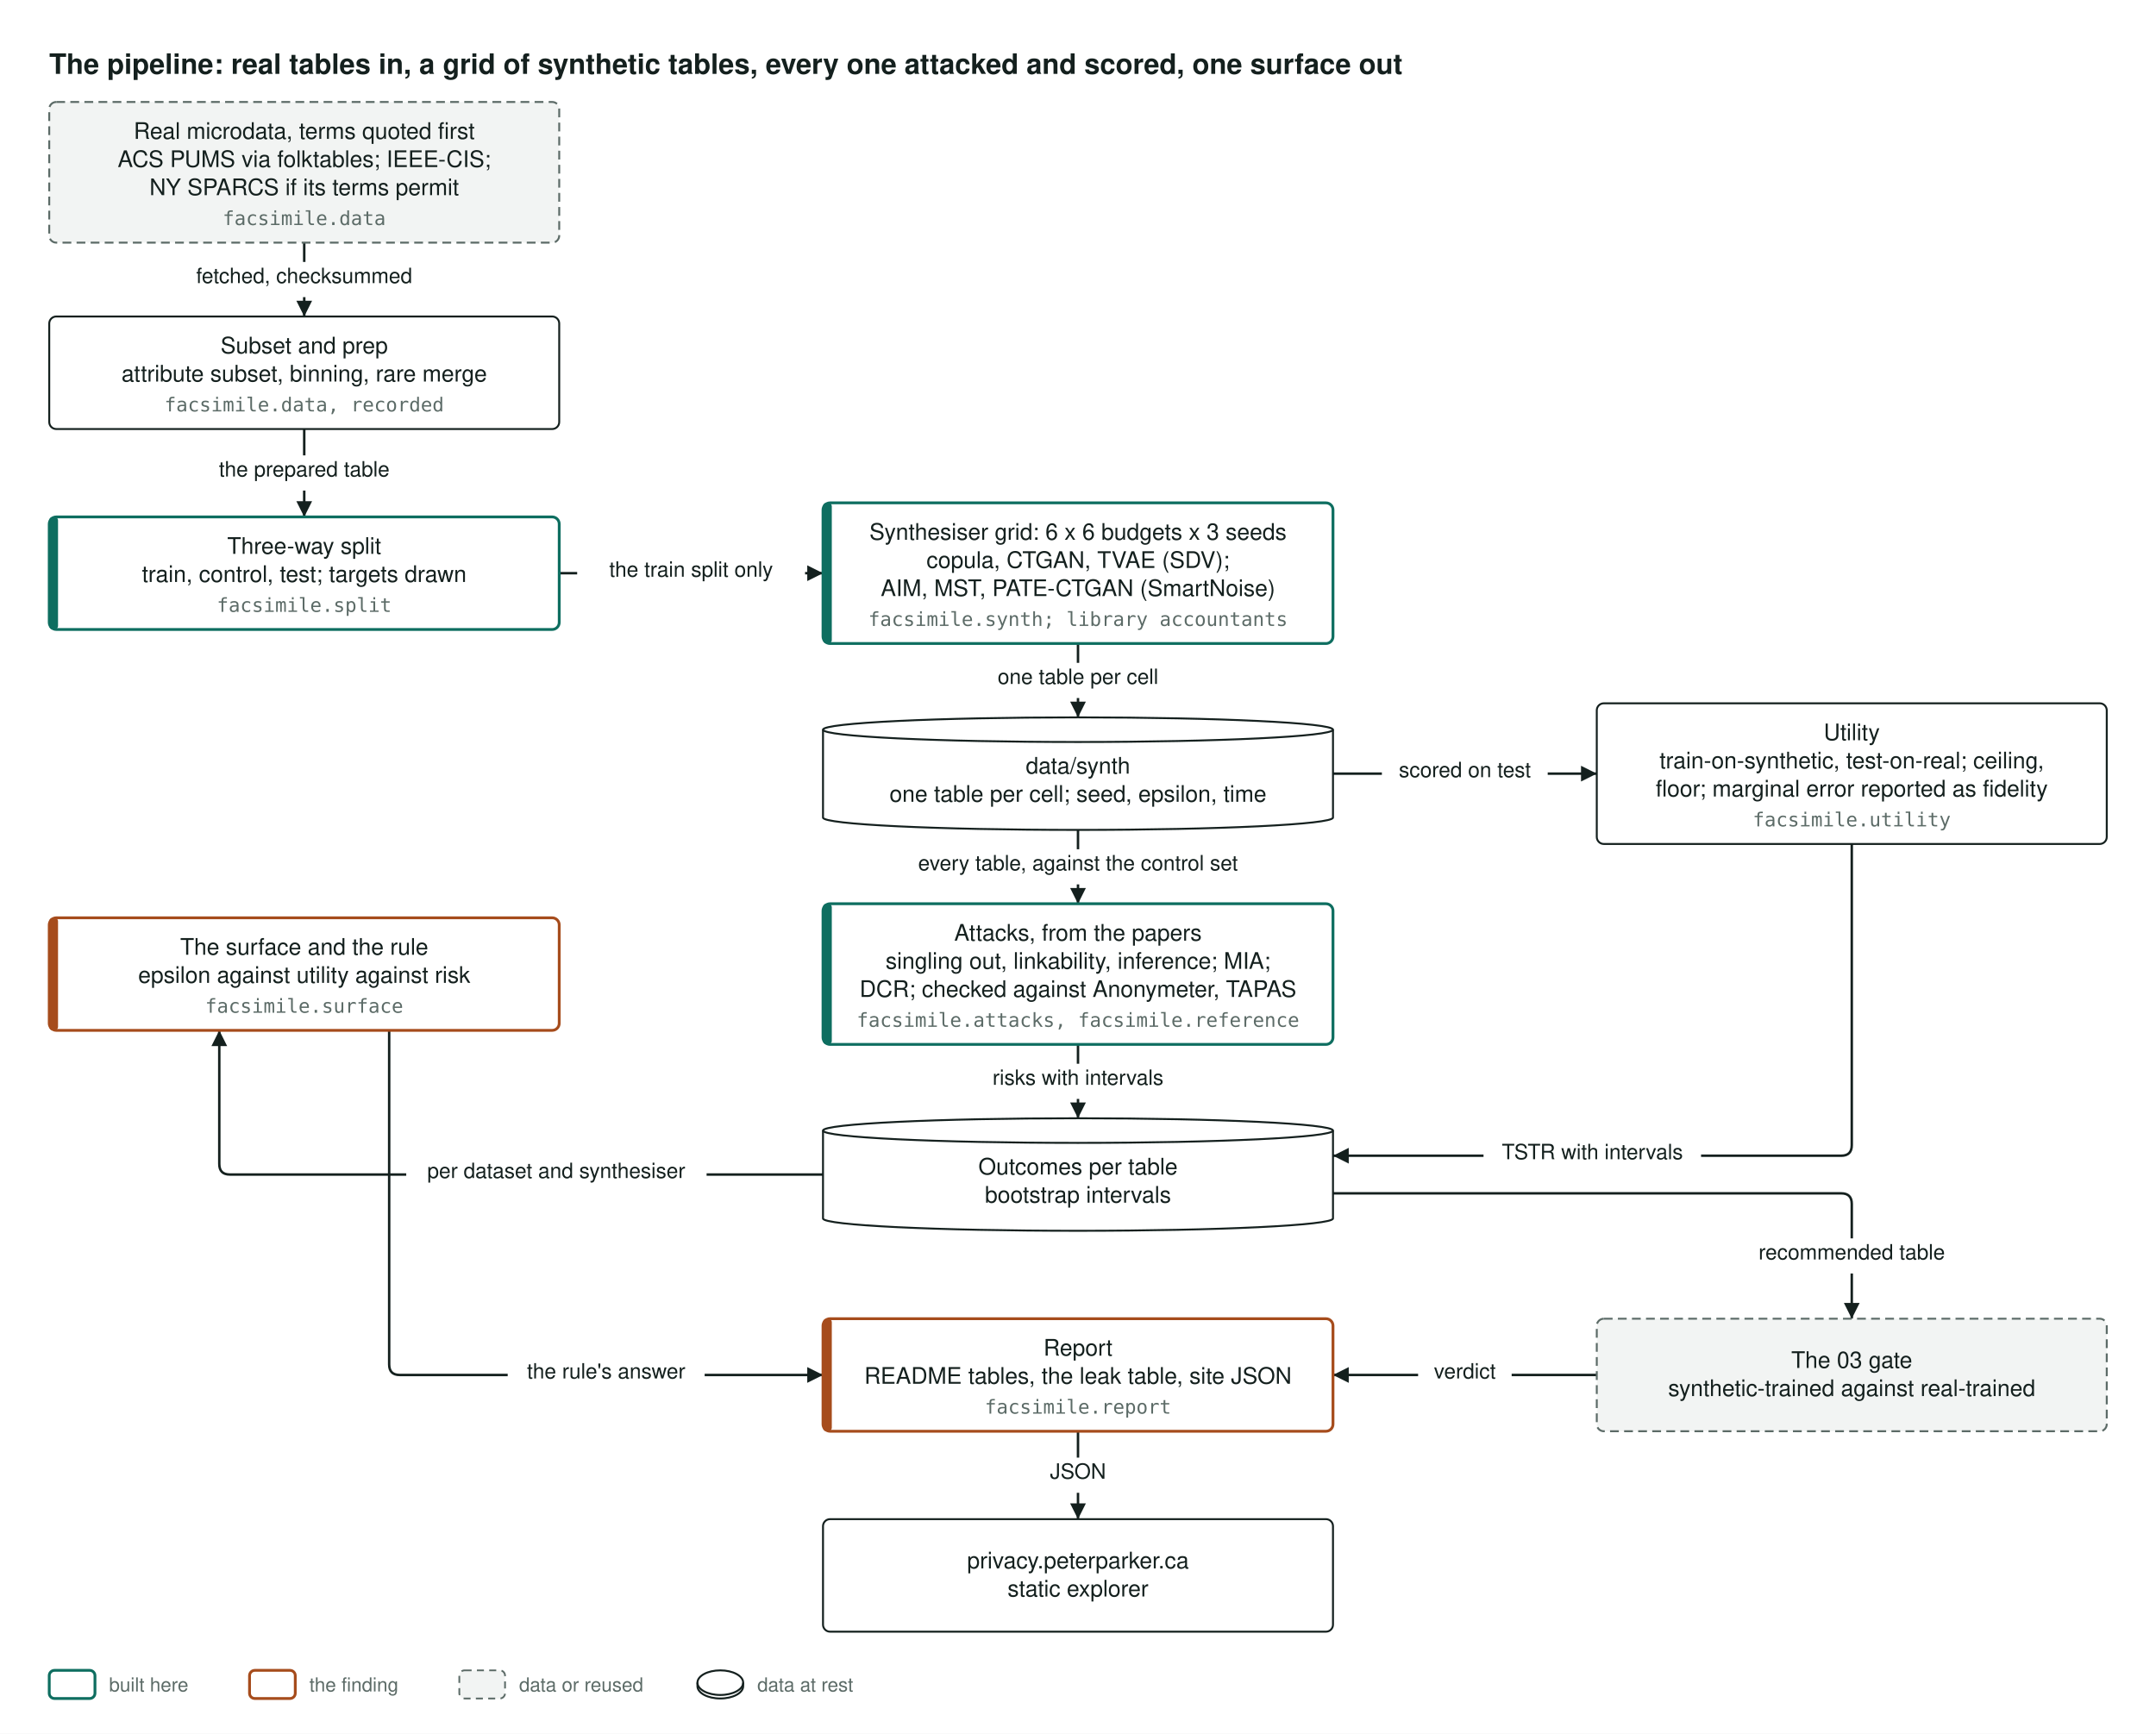
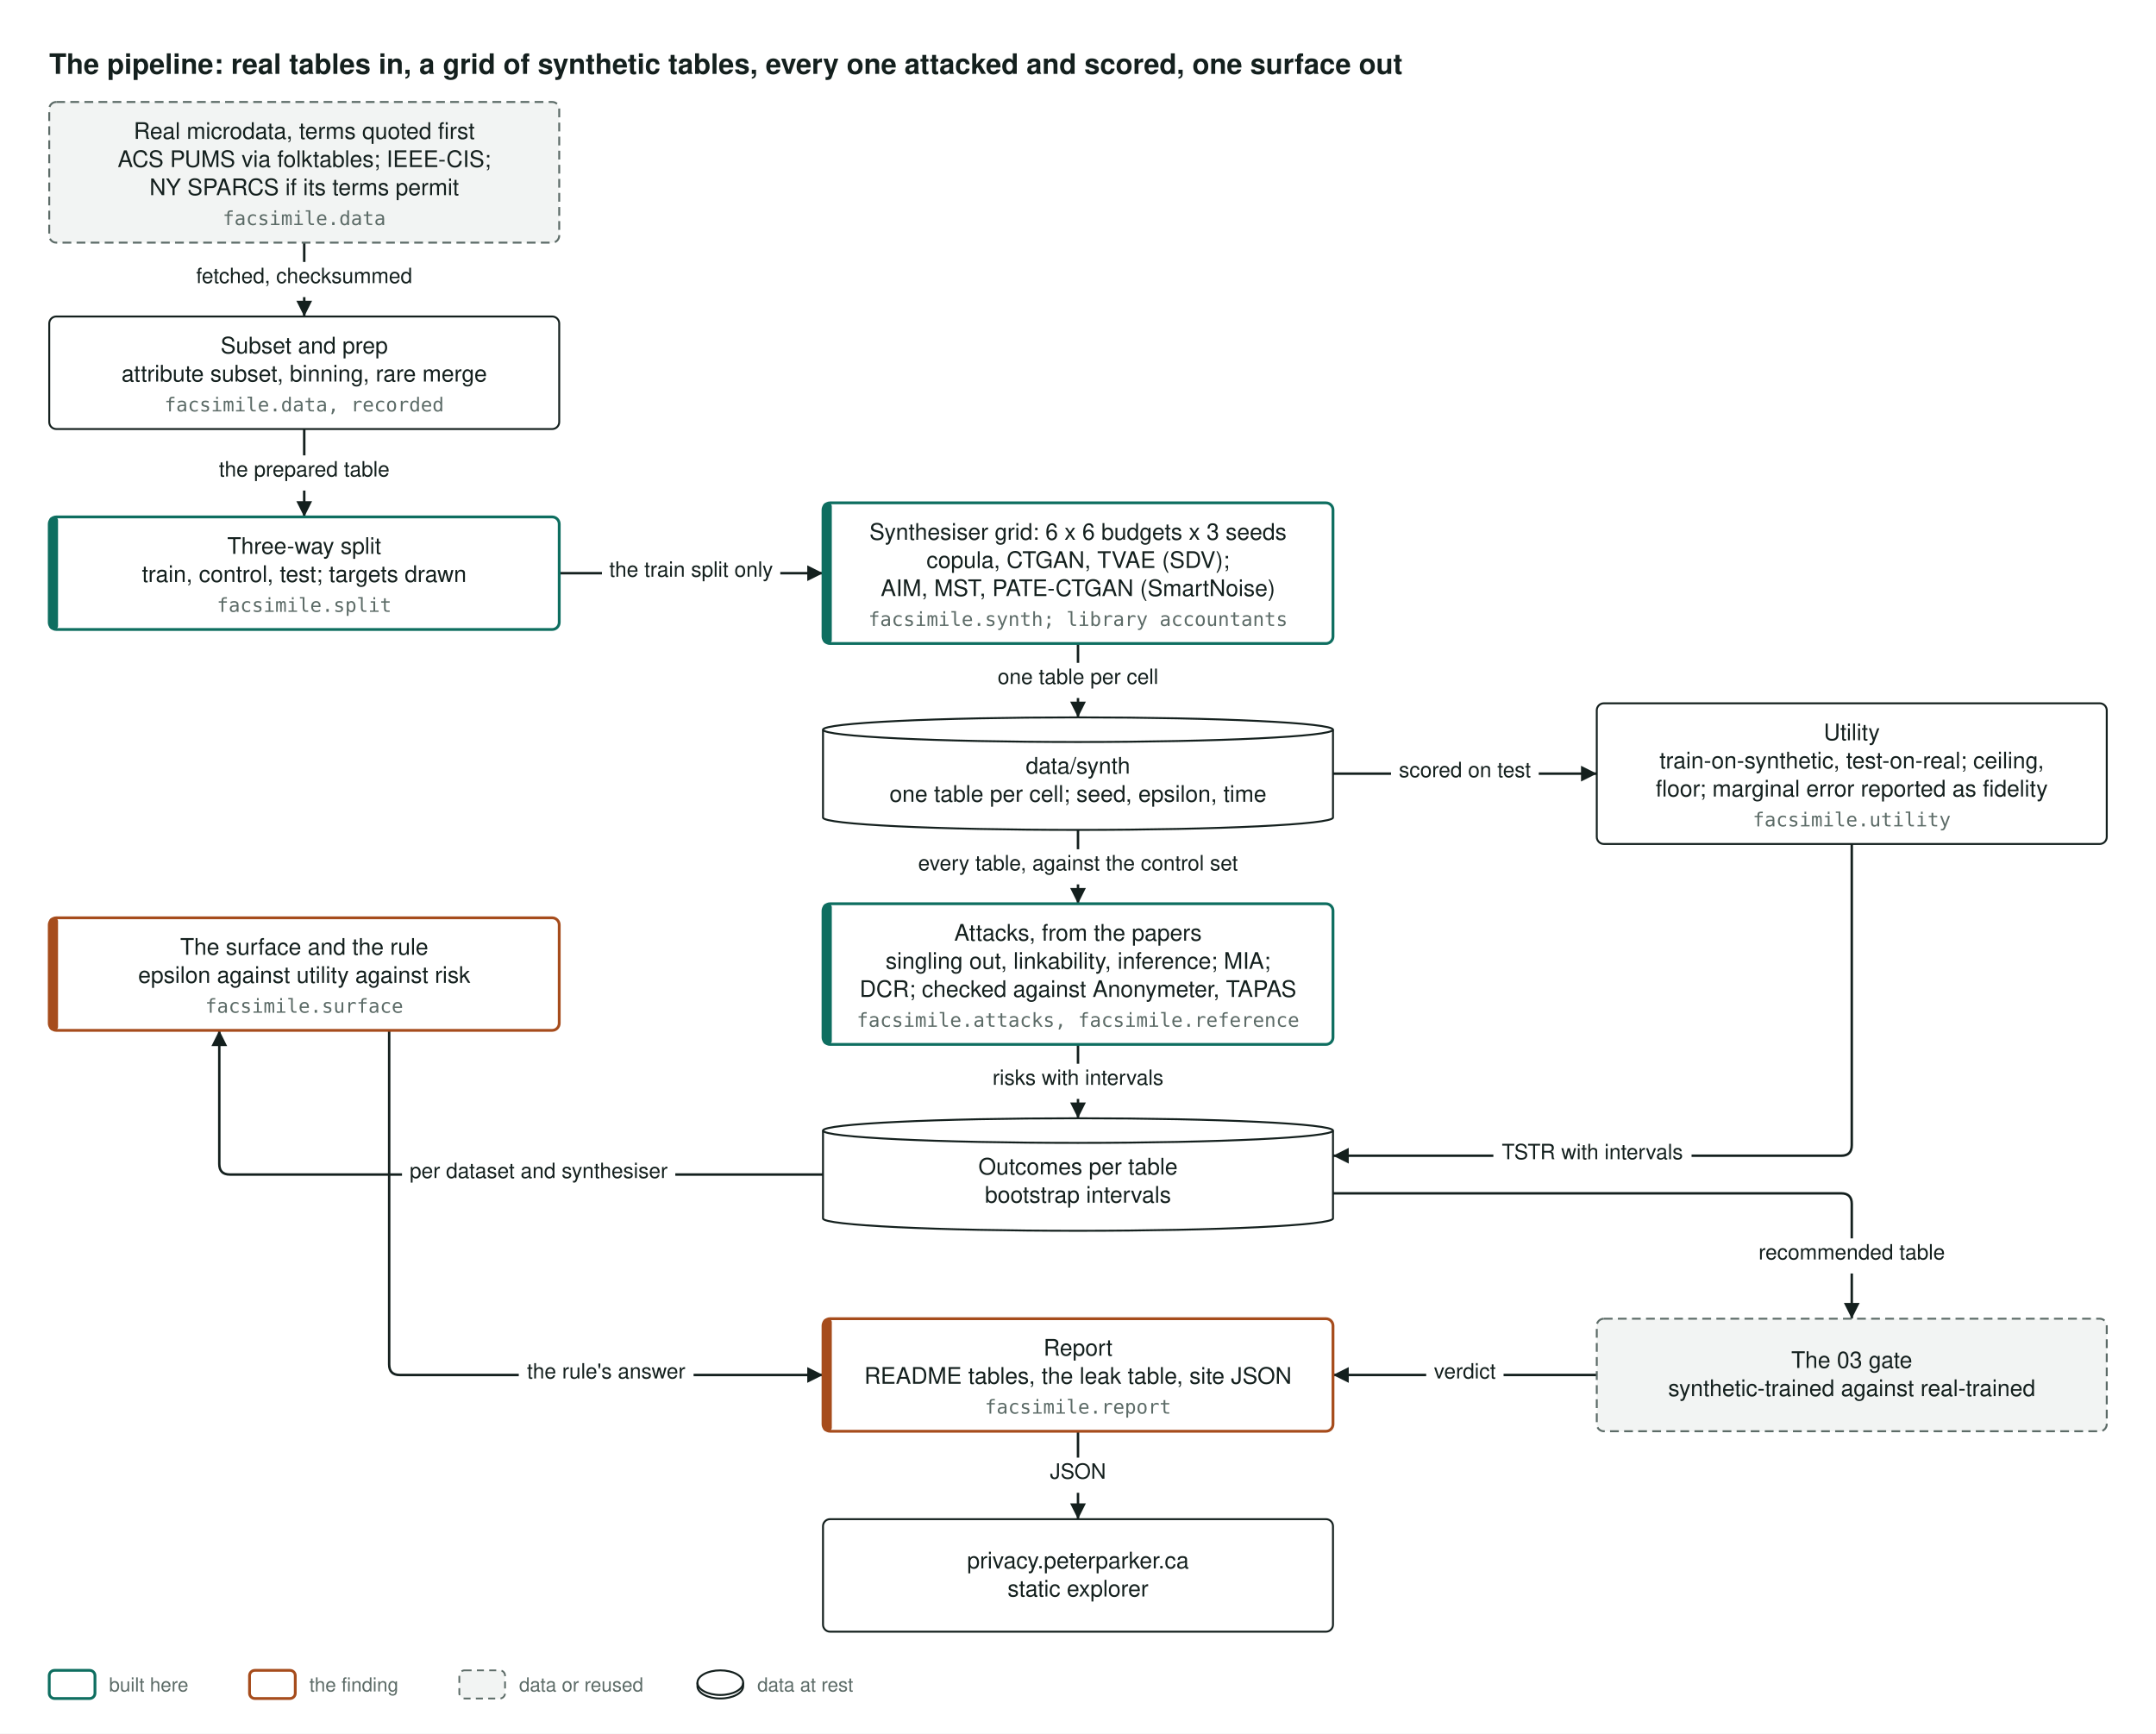
<svg xmlns="http://www.w3.org/2000/svg" width="1226" height="986" viewBox="0 0 1226 986" role="img" aria-label="Three public datasets of real people are prepared and split three ways, synthesised six ways at six privacy budgets and three seeds, attacked with the three legal criteria and membership inference checked against the reference libraries, scored for train-on-synthetic, test-on-real utility, and summarised as a surface with a recommendation rule that the release gate confirms." font-family="'Segoe UI', 'Helvetica Neue', Helvetica, Arial, sans-serif">
  <defs>
    <marker id="arrow" viewBox="0 0 10 10" refX="9" refY="5" markerWidth="8" markerHeight="8" orient="auto-start-reverse">
      <path d="M 1 1 L 9 5 L 1 9 z" fill="#14201E" />
    </marker>
    <marker id="arrow-accent" viewBox="0 0 10 10" refX="9" refY="5" markerWidth="8" markerHeight="8" orient="auto-start-reverse">
      <path d="M 1 1 L 9 5 L 1 9 z" fill="#0E6E60" />
    </marker>
    <marker id="arrow-signal" viewBox="0 0 10 10" refX="9" refY="5" markerWidth="8" markerHeight="8" orient="auto-start-reverse">
      <path d="M 1 1 L 9 5 L 1 9 z" fill="#A64C1C" />
    </marker>
    <marker id="arrow-muted" viewBox="0 0 10 10" refX="9" refY="5" markerWidth="8" markerHeight="8" orient="auto-start-reverse">
      <path d="M 1 1 L 9 5 L 1 9 z" fill="#5C6B67" />
    </marker>
  </defs>
  <rect width="1226" height="986" fill="#FFFFFF" />
  <text x="28" y="42" font-size="16" font-weight="700" fill="#14201E">The pipeline: real tables in, a grid of synthetic tables, every one attacked and scored, one surface out</text>
  <path d="M 173.0 138.0 L 173.0 180.0" fill="none" stroke="#14201E" stroke-width="1.4" marker-end="url(#arrow)" />
  <path d="M 173.0 244.0 L 173.0 294.0" fill="none" stroke="#14201E" stroke-width="1.4" marker-end="url(#arrow)" />
  <path d="M 318.0 326.0 L 468.0 326.0" fill="none" stroke="#14201E" stroke-width="1.4" marker-end="url(#arrow)" />
  <path d="M 613.0 366.0 L 613.0 408.0" fill="none" stroke="#14201E" stroke-width="1.4" marker-end="url(#arrow)" />
  <path d="M 613.0 472.0 L 613.0 514.0" fill="none" stroke="#14201E" stroke-width="1.4" marker-end="url(#arrow)" />
  <path d="M 758.0 440.0 L 908.0 440.0" fill="none" stroke="#14201E" stroke-width="1.4" marker-end="url(#arrow)" />
  <path d="M 613.0 594.0 L 613.0 636.0" fill="none" stroke="#14201E" stroke-width="1.4" marker-end="url(#arrow)" />
  <path d="M 1053.0 480.0 L 1053.0 651.3 Q 1053.0 657.3 1047.0 657.3 L 758.0 657.3" fill="none" stroke="#14201E" stroke-width="1.4" marker-end="url(#arrow)" />
  <path d="M 468.0 668.0 L 130.7 668.0 Q 124.7 668.0 124.7 662.0 L 124.7 586.0" fill="none" stroke="#14201E" stroke-width="1.4" marker-end="url(#arrow)" />
  <path d="M 758.0 678.7 L 1047.0 678.7 Q 1053.0 678.7 1053.0 684.7 L 1053.0 750.0" fill="none" stroke="#14201E" stroke-width="1.4" marker-end="url(#arrow)" />
  <path d="M 221.3 586.0 L 221.3 776.0 Q 221.3 782.0 227.3 782.0 L 468.0 782.0" fill="none" stroke="#14201E" stroke-width="1.4" marker-end="url(#arrow)" />
  <path d="M 908.0 782.0 L 758.0 782.0" fill="none" stroke="#14201E" stroke-width="1.4" marker-end="url(#arrow)" />
  <path d="M 613.0 814.0 L 613.0 864.0" fill="none" stroke="#14201E" stroke-width="1.4" marker-end="url(#arrow)" />
  <rect x="28.0" y="58.0" width="290.0" height="80.0" rx="4" fill="#F2F4F3" stroke="#5C6B67" stroke-width="1.1" stroke-dasharray="5 3" />
  <text x="173.0" y="79.0" font-size="13" font-weight="500" text-anchor="middle" fill="#14201E">Real microdata, terms quoted first</text>
  <text x="173.0" y="95.0" font-size="13" font-weight="500" text-anchor="middle" fill="#14201E">ACS PUMS via folktables; IEEE-CIS;</text>
  <text x="173.0" y="111.0" font-size="13" font-weight="500" text-anchor="middle" fill="#14201E">NY SPARCS if its terms permit</text>
  <text x="173.0" y="128.0" font-size="11" font-family="Consolas, Menlo, 'DejaVu Sans Mono', monospace" text-anchor="middle" fill="#5C6B67">facsimile.data</text>
  <rect x="28.0" y="180.0" width="290.0" height="64.0" rx="4" fill="#FFFFFF" stroke="#14201E" stroke-width="1.1" />
  <text x="173.0" y="201.0" font-size="13" font-weight="500" text-anchor="middle" fill="#14201E">Subset and prep</text>
  <text x="173.0" y="217.0" font-size="13" font-weight="500" text-anchor="middle" fill="#14201E">attribute subset, binning, rare merge</text>
  <text x="173.0" y="234.0" font-size="11" font-family="Consolas, Menlo, 'DejaVu Sans Mono', monospace" text-anchor="middle" fill="#5C6B67">facsimile.data, recorded</text>
  <rect x="28.0" y="294.0" width="290.0" height="64.0" rx="4" fill="#FFFFFF" stroke="#0E6E60" stroke-width="1.6" />
  <rect x="28.0" y="294.0" width="5" height="64.0" rx="2" fill="#0E6E60" />
  <text x="173.0" y="315.0" font-size="13" font-weight="500" text-anchor="middle" fill="#14201E">Three-way split</text>
  <text x="173.0" y="331.0" font-size="13" font-weight="500" text-anchor="middle" fill="#14201E">train, control, test; targets drawn</text>
  <text x="173.0" y="348.0" font-size="11" font-family="Consolas, Menlo, 'DejaVu Sans Mono', monospace" text-anchor="middle" fill="#5C6B67">facsimile.split</text>
  <rect x="28.0" y="522.0" width="290.0" height="64.0" rx="4" fill="#FFFFFF" stroke="#A64C1C" stroke-width="1.6" />
  <rect x="28.0" y="522.0" width="5" height="64.0" rx="2" fill="#A64C1C" />
  <text x="173.0" y="543.0" font-size="13" font-weight="500" text-anchor="middle" fill="#14201E">The surface and the rule</text>
  <text x="173.0" y="559.0" font-size="13" font-weight="500" text-anchor="middle" fill="#14201E">epsilon against utility against risk</text>
  <text x="173.0" y="576.0" font-size="11" font-family="Consolas, Menlo, 'DejaVu Sans Mono', monospace" text-anchor="middle" fill="#5C6B67">facsimile.surface</text>
  <rect x="468.0" y="286.0" width="290.0" height="80.0" rx="4" fill="#FFFFFF" stroke="#0E6E60" stroke-width="1.6" />
  <rect x="468.0" y="286.0" width="5" height="80.0" rx="2" fill="#0E6E60" />
  <text x="613.0" y="307.0" font-size="13" font-weight="500" text-anchor="middle" fill="#14201E">Synthesiser grid: 6 x 6 budgets x 3 seeds</text>
  <text x="613.0" y="323.0" font-size="13" font-weight="500" text-anchor="middle" fill="#14201E">copula, CTGAN, TVAE (SDV);</text>
  <text x="613.0" y="339.0" font-size="13" font-weight="500" text-anchor="middle" fill="#14201E">AIM, MST, PATE-CTGAN (SmartNoise)</text>
  <text x="613.0" y="356.0" font-size="11" font-family="Consolas, Menlo, 'DejaVu Sans Mono', monospace" text-anchor="middle" fill="#5C6B67">facsimile.synth; library accountants</text>
  <path d="M 468.0 415.0 a 145.0 7 0 0 1 290.0 0 L 758.0 465.0 a 145.0 7 0 0 1 -290.0 0 Z" fill="#FFFFFF" stroke="#14201E" stroke-width="1.1" />
  <path d="M 468.0 415.0 a 145.0 7 0 0 0 290.0 0" fill="none" stroke="#14201E" stroke-width="1.1" />
  <text x="613.0" y="440.0" font-size="13" font-weight="500" text-anchor="middle" fill="#14201E">data/synth</text>
  <text x="613.0" y="456.0" font-size="13" font-weight="500" text-anchor="middle" fill="#14201E">one table per cell; seed, epsilon, time</text>
  <rect x="468.0" y="514.0" width="290.0" height="80.0" rx="4" fill="#FFFFFF" stroke="#0E6E60" stroke-width="1.6" />
  <rect x="468.0" y="514.0" width="5" height="80.0" rx="2" fill="#0E6E60" />
  <text x="613.0" y="535.0" font-size="13" font-weight="500" text-anchor="middle" fill="#14201E">Attacks, from the papers</text>
  <text x="613.0" y="551.0" font-size="13" font-weight="500" text-anchor="middle" fill="#14201E">singling out, linkability, inference; MIA;</text>
  <text x="613.0" y="567.0" font-size="13" font-weight="500" text-anchor="middle" fill="#14201E">DCR; checked against Anonymeter, TAPAS</text>
  <text x="613.0" y="584.0" font-size="11" font-family="Consolas, Menlo, 'DejaVu Sans Mono', monospace" text-anchor="middle" fill="#5C6B67">facsimile.attacks, facsimile.reference</text>
  <path d="M 468.0 643.0 a 145.0 7 0 0 1 290.0 0 L 758.0 693.0 a 145.0 7 0 0 1 -290.0 0 Z" fill="#FFFFFF" stroke="#14201E" stroke-width="1.1" />
  <path d="M 468.0 643.0 a 145.0 7 0 0 0 290.0 0" fill="none" stroke="#14201E" stroke-width="1.1" />
  <text x="613.0" y="668.0" font-size="13" font-weight="500" text-anchor="middle" fill="#14201E">Outcomes per table</text>
  <text x="613.0" y="684.0" font-size="13" font-weight="500" text-anchor="middle" fill="#14201E">bootstrap intervals</text>
  <rect x="468.0" y="750.0" width="290.0" height="64.0" rx="4" fill="#FFFFFF" stroke="#A64C1C" stroke-width="1.6" />
  <rect x="468.0" y="750.0" width="5" height="64.0" rx="2" fill="#A64C1C" />
  <text x="613.0" y="771.0" font-size="13" font-weight="500" text-anchor="middle" fill="#14201E">Report</text>
  <text x="613.0" y="787.0" font-size="13" font-weight="500" text-anchor="middle" fill="#14201E">README tables, the leak table, site JSON</text>
  <text x="613.0" y="804.0" font-size="11" font-family="Consolas, Menlo, 'DejaVu Sans Mono', monospace" text-anchor="middle" fill="#5C6B67">facsimile.report</text>
  <rect x="468.0" y="864.0" width="290.0" height="64.0" rx="4" fill="#FFFFFF" stroke="#14201E" stroke-width="1.1" />
  <text x="613.0" y="892.0" font-size="13" font-weight="500" text-anchor="middle" fill="#14201E">privacy.peterparker.ca</text>
  <text x="613.0" y="908.0" font-size="13" font-weight="500" text-anchor="middle" fill="#14201E">static explorer</text>
  <rect x="908.0" y="400.0" width="290.0" height="80.0" rx="4" fill="#FFFFFF" stroke="#14201E" stroke-width="1.1" />
  <text x="1053.0" y="421.0" font-size="13" font-weight="500" text-anchor="middle" fill="#14201E">Utility</text>
  <text x="1053.0" y="437.0" font-size="13" font-weight="500" text-anchor="middle" fill="#14201E">train-on-synthetic, test-on-real; ceiling,</text>
  <text x="1053.0" y="453.0" font-size="13" font-weight="500" text-anchor="middle" fill="#14201E">floor; marginal error reported as fidelity</text>
  <text x="1053.0" y="470.0" font-size="11" font-family="Consolas, Menlo, 'DejaVu Sans Mono', monospace" text-anchor="middle" fill="#5C6B67">facsimile.utility</text>
  <rect x="908.0" y="750.0" width="290.0" height="64.0" rx="4" fill="#F2F4F3" stroke="#5C6B67" stroke-width="1.1" stroke-dasharray="5 3" />
  <text x="1053.0" y="778.0" font-size="13" font-weight="500" text-anchor="middle" fill="#14201E">The 03 gate</text>
  <text x="1053.0" y="794.0" font-size="13" font-weight="500" text-anchor="middle" fill="#14201E">synthetic-trained against real-trained</text>
-   <rect x="108.2" y="149.0" width="129.6" height="20.0" rx="3" fill="#FFFFFF" />
+   <rect x="106.3" y="149.0" width="133.4" height="20.0" rx="3" fill="#FFFFFF" />
  <text x="173.0" y="161.0" font-size="12" text-anchor="middle" fill="#14201E">fetched, checksummed</text>
-   <rect x="114.1" y="259.0" width="117.8" height="20.0" rx="3" fill="#FFFFFF" />
+   <rect x="120.3" y="259.0" width="105.4" height="20.0" rx="3" fill="#FFFFFF" />
  <text x="173.0" y="271.0" font-size="12" text-anchor="middle" fill="#14201E">the prepared table</text>
-   <rect x="328.2" y="316.0" width="129.6" height="20.0" rx="3" fill="#FFFFFF" />
+   <rect x="342.3" y="316.0" width="101.4" height="20.0" rx="3" fill="#FFFFFF" />
  <text x="393.0" y="328.0" font-size="12" text-anchor="middle" fill="#14201E">the train split only</text>
-   <rect x="554.1" y="377.0" width="117.8" height="20.0" rx="3" fill="#FFFFFF" />
+   <rect x="563.0" y="377.0" width="100.1" height="20.0" rx="3" fill="#FFFFFF" />
  <text x="613.0" y="389.0" font-size="12" text-anchor="middle" fill="#14201E">one table per cell</text>
-   <rect x="501.2" y="483.0" width="223.7" height="20.0" rx="3" fill="#FFFFFF" />
+   <rect x="517.3" y="483.0" width="191.4" height="20.0" rx="3" fill="#FFFFFF" />
  <text x="613.0" y="495.0" font-size="12" text-anchor="middle" fill="#14201E">every table, against the control set</text>
-   <rect x="785.8" y="430.0" width="94.3" height="20.0" rx="3" fill="#FFFFFF" />
+   <rect x="791.0" y="430.0" width="84.0" height="20.0" rx="3" fill="#FFFFFF" />
  <text x="833.0" y="442.0" font-size="12" text-anchor="middle" fill="#14201E">scored on test</text>
-   <rect x="548.2" y="605.0" width="129.6" height="20.0" rx="3" fill="#FFFFFF" />
+   <rect x="560.3" y="605.0" width="105.3" height="20.0" rx="3" fill="#FFFFFF" />
  <text x="613.0" y="617.0" font-size="12" text-anchor="middle" fill="#14201E">risks with intervals</text>
-   <rect x="843.6" y="647.3" width="123.7" height="20.0" rx="3" fill="#FFFFFF" />
+   <rect x="849.2" y="647.3" width="112.7" height="20.0" rx="3" fill="#FFFFFF" />
  <text x="905.5" y="659.3" font-size="12" text-anchor="middle" fill="#14201E">TSTR with intervals</text>
-   <rect x="231.0" y="658.0" width="170.8" height="20.0" rx="3" fill="#FFFFFF" />
-   <text x="316.3" y="670.0" font-size="12" text-anchor="middle" fill="#14201E">per dataset and synthesiser</text>
-   <rect x="997.0" y="704.3" width="112.0" height="20.0" rx="3" fill="#FFFFFF" />
+   <rect x="228.6" y="658.0" width="155.4" height="20.0" rx="3" fill="#FFFFFF" />
+   <text x="306.3" y="670.0" font-size="12" text-anchor="middle" fill="#14201E">per dataset and synthesiser</text>
+   <rect x="995.6" y="704.3" width="114.7" height="20.0" rx="3" fill="#FFFFFF" />
  <text x="1053.0" y="716.3" font-size="12" text-anchor="middle" fill="#14201E">recommended table</text>
-   <rect x="288.7" y="772.0" width="112.0" height="20.0" rx="3" fill="#FFFFFF" />
+   <rect x="295.0" y="772.0" width="99.4" height="20.0" rx="3" fill="#FFFFFF" />
  <text x="344.7" y="784.0" font-size="12" text-anchor="middle" fill="#14201E">the rule's answer</text>
-   <rect x="806.4" y="772.0" width="53.2" height="20.0" rx="3" fill="#FFFFFF" />
+   <rect x="811.0" y="772.0" width="44.0" height="20.0" rx="3" fill="#FFFFFF" />
  <text x="833.0" y="784.0" font-size="12" text-anchor="middle" fill="#14201E">verdict</text>
-   <rect x="595.2" y="829.0" width="35.5" height="20.0" rx="3" fill="#FFFFFF" />
+   <rect x="593.0" y="829.0" width="40.0" height="20.0" rx="3" fill="#FFFFFF" />
  <text x="613.0" y="841.0" font-size="12" text-anchor="middle" fill="#14201E">JSON</text>
  <rect x="28" y="950" width="26" height="16" rx="3" fill="#FFFFFF" stroke="#0E6E60" stroke-width="1.6" />
  <text x="62" y="962" font-size="11" fill="#5C6B67">built here</text>
  <rect x="141.9" y="950" width="26" height="16" rx="3" fill="#FFFFFF" stroke="#A64C1C" stroke-width="1.6" />
  <text x="175.9" y="962" font-size="11" fill="#5C6B67">the finding</text>
  <rect x="261.19" y="950" width="26" height="16" rx="3" fill="#F2F4F3" stroke="#5C6B67" stroke-dasharray="4 3" />
  <text x="295.19" y="962" font-size="11" fill="#5C6B67">data or reused</text>
  <path d="M 396.6 957.0 a 13.0 7 0 0 1 26.0 0 L 422.6 959.0 a 13.0 7 0 0 1 -26.0 0 Z" fill="#FFFFFF" stroke="#14201E" stroke-width="1.1" />
  <path d="M 396.6 957.0 a 13.0 7 0 0 0 26.0 0" fill="none" stroke="#14201E" stroke-width="1.1" />
  <text x="430.65" y="962" font-size="11" fill="#5C6B67">data at rest</text>
</svg>
